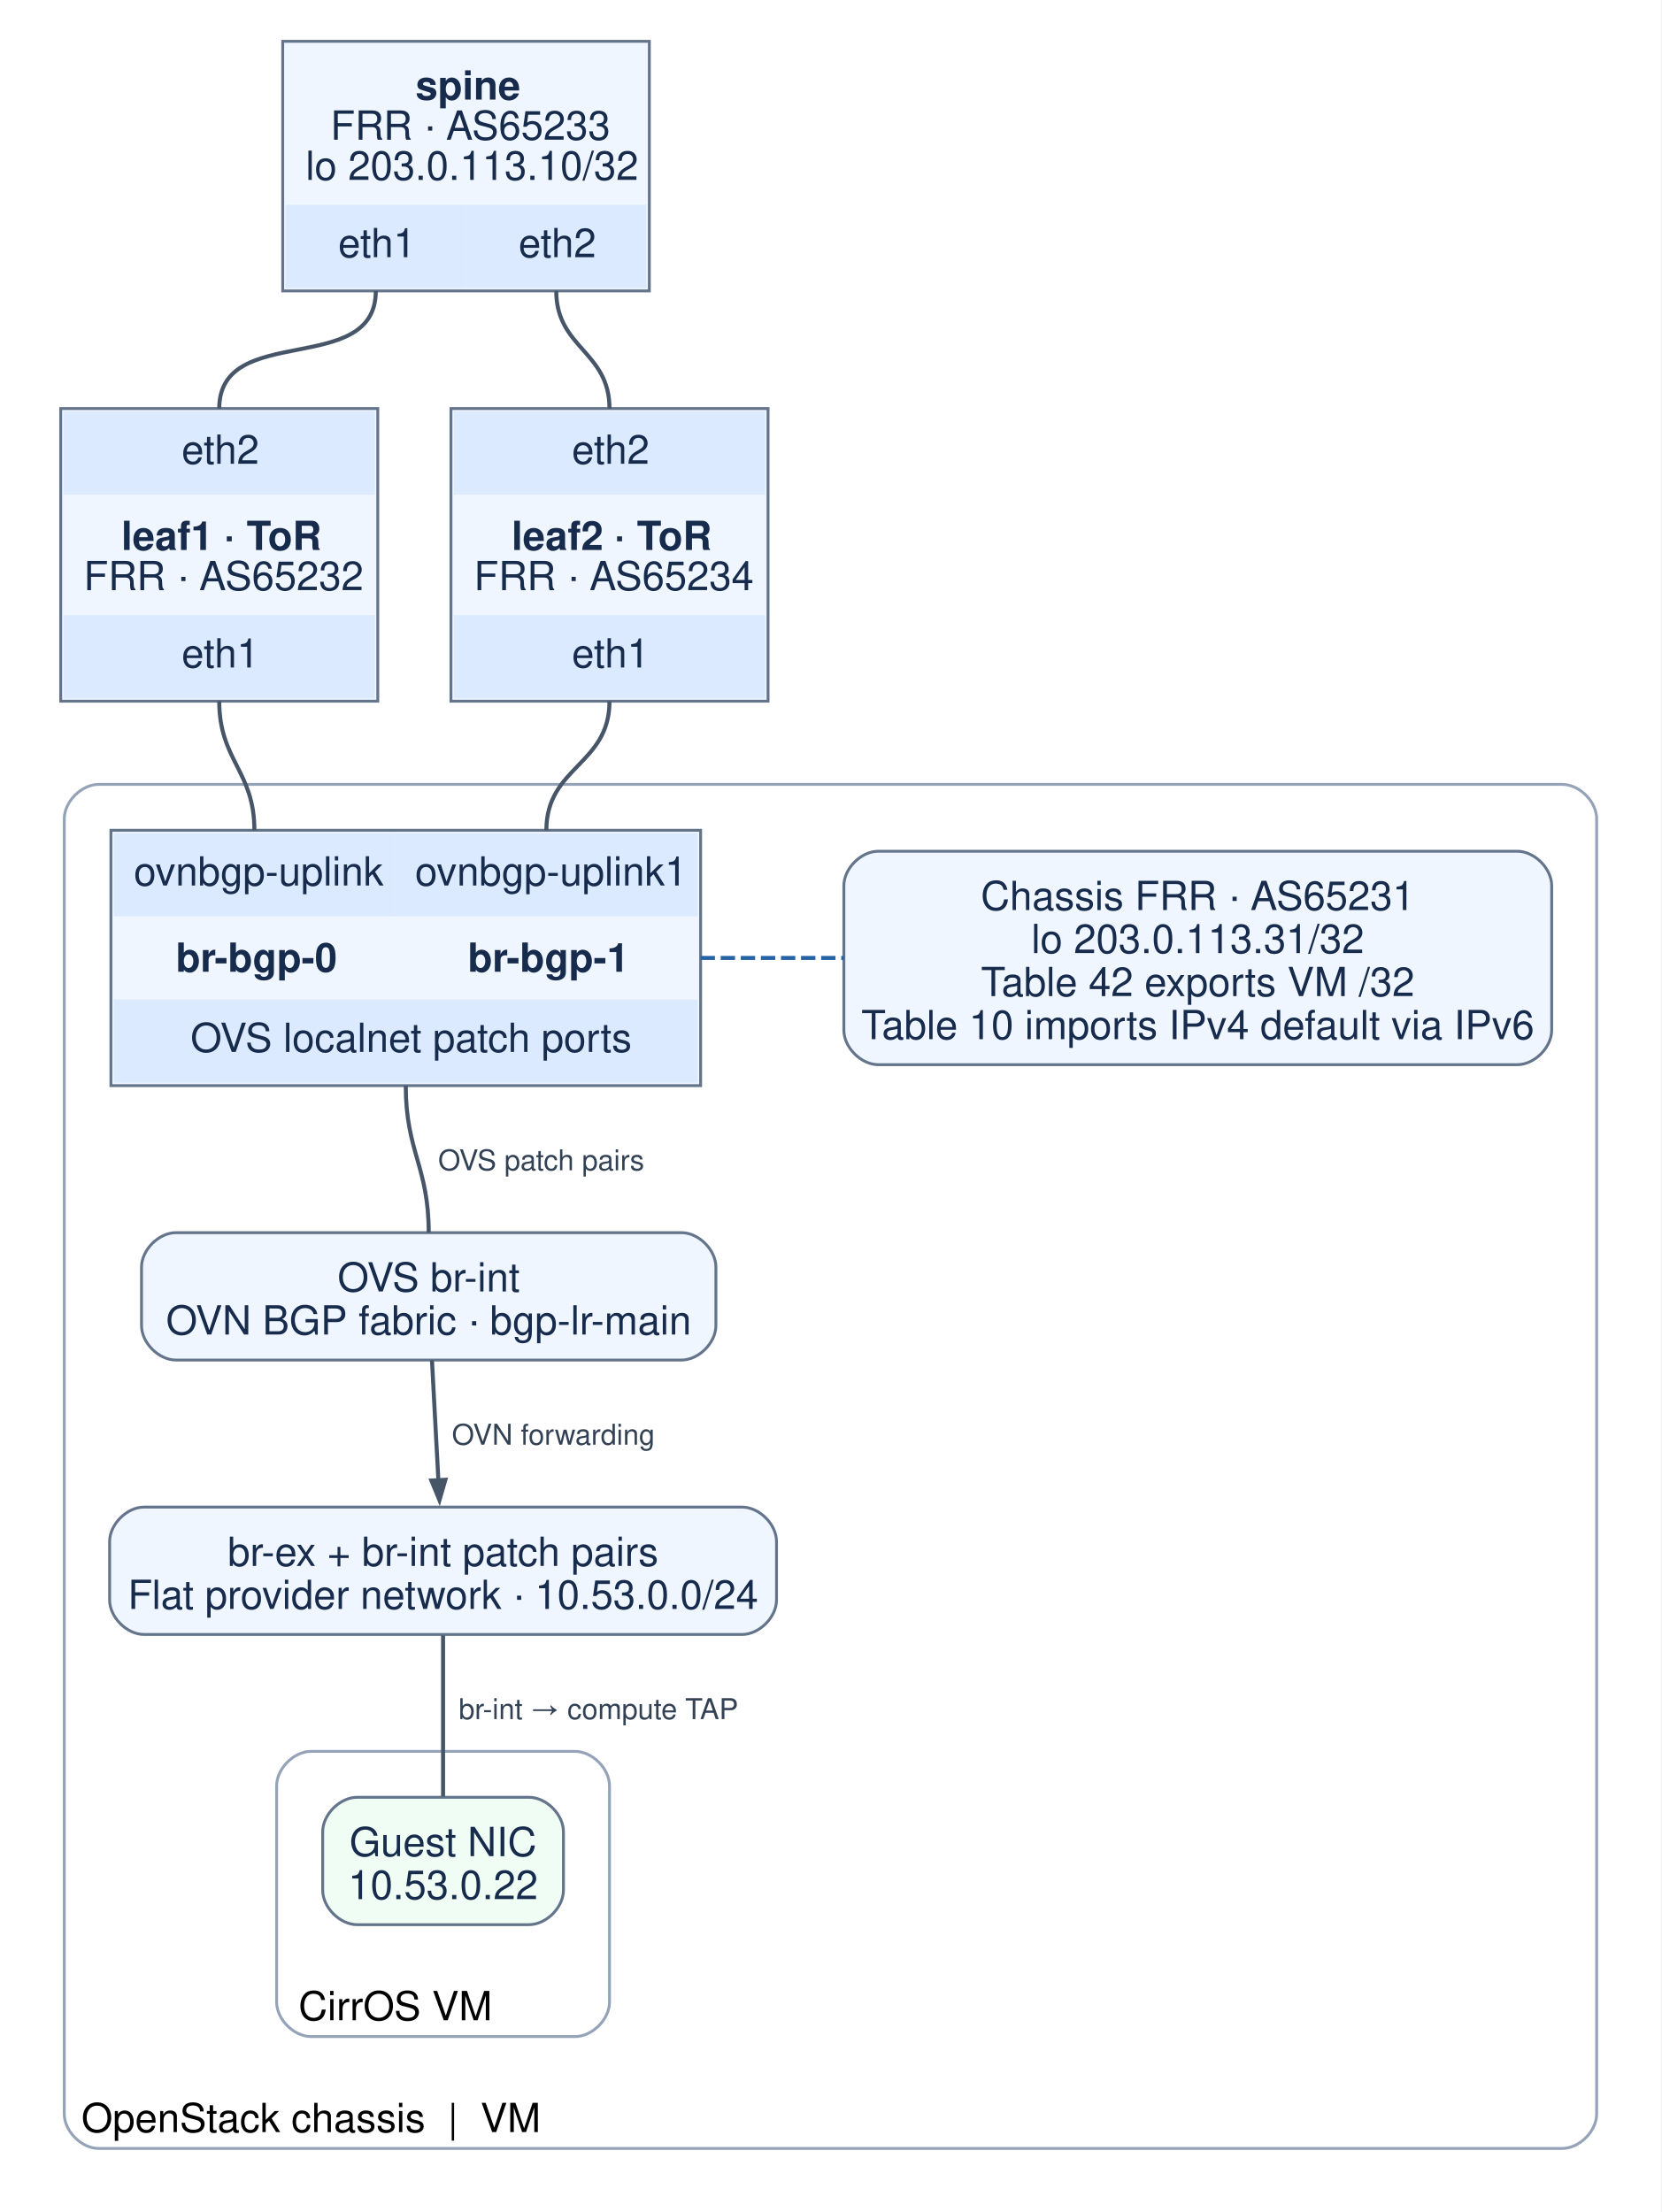
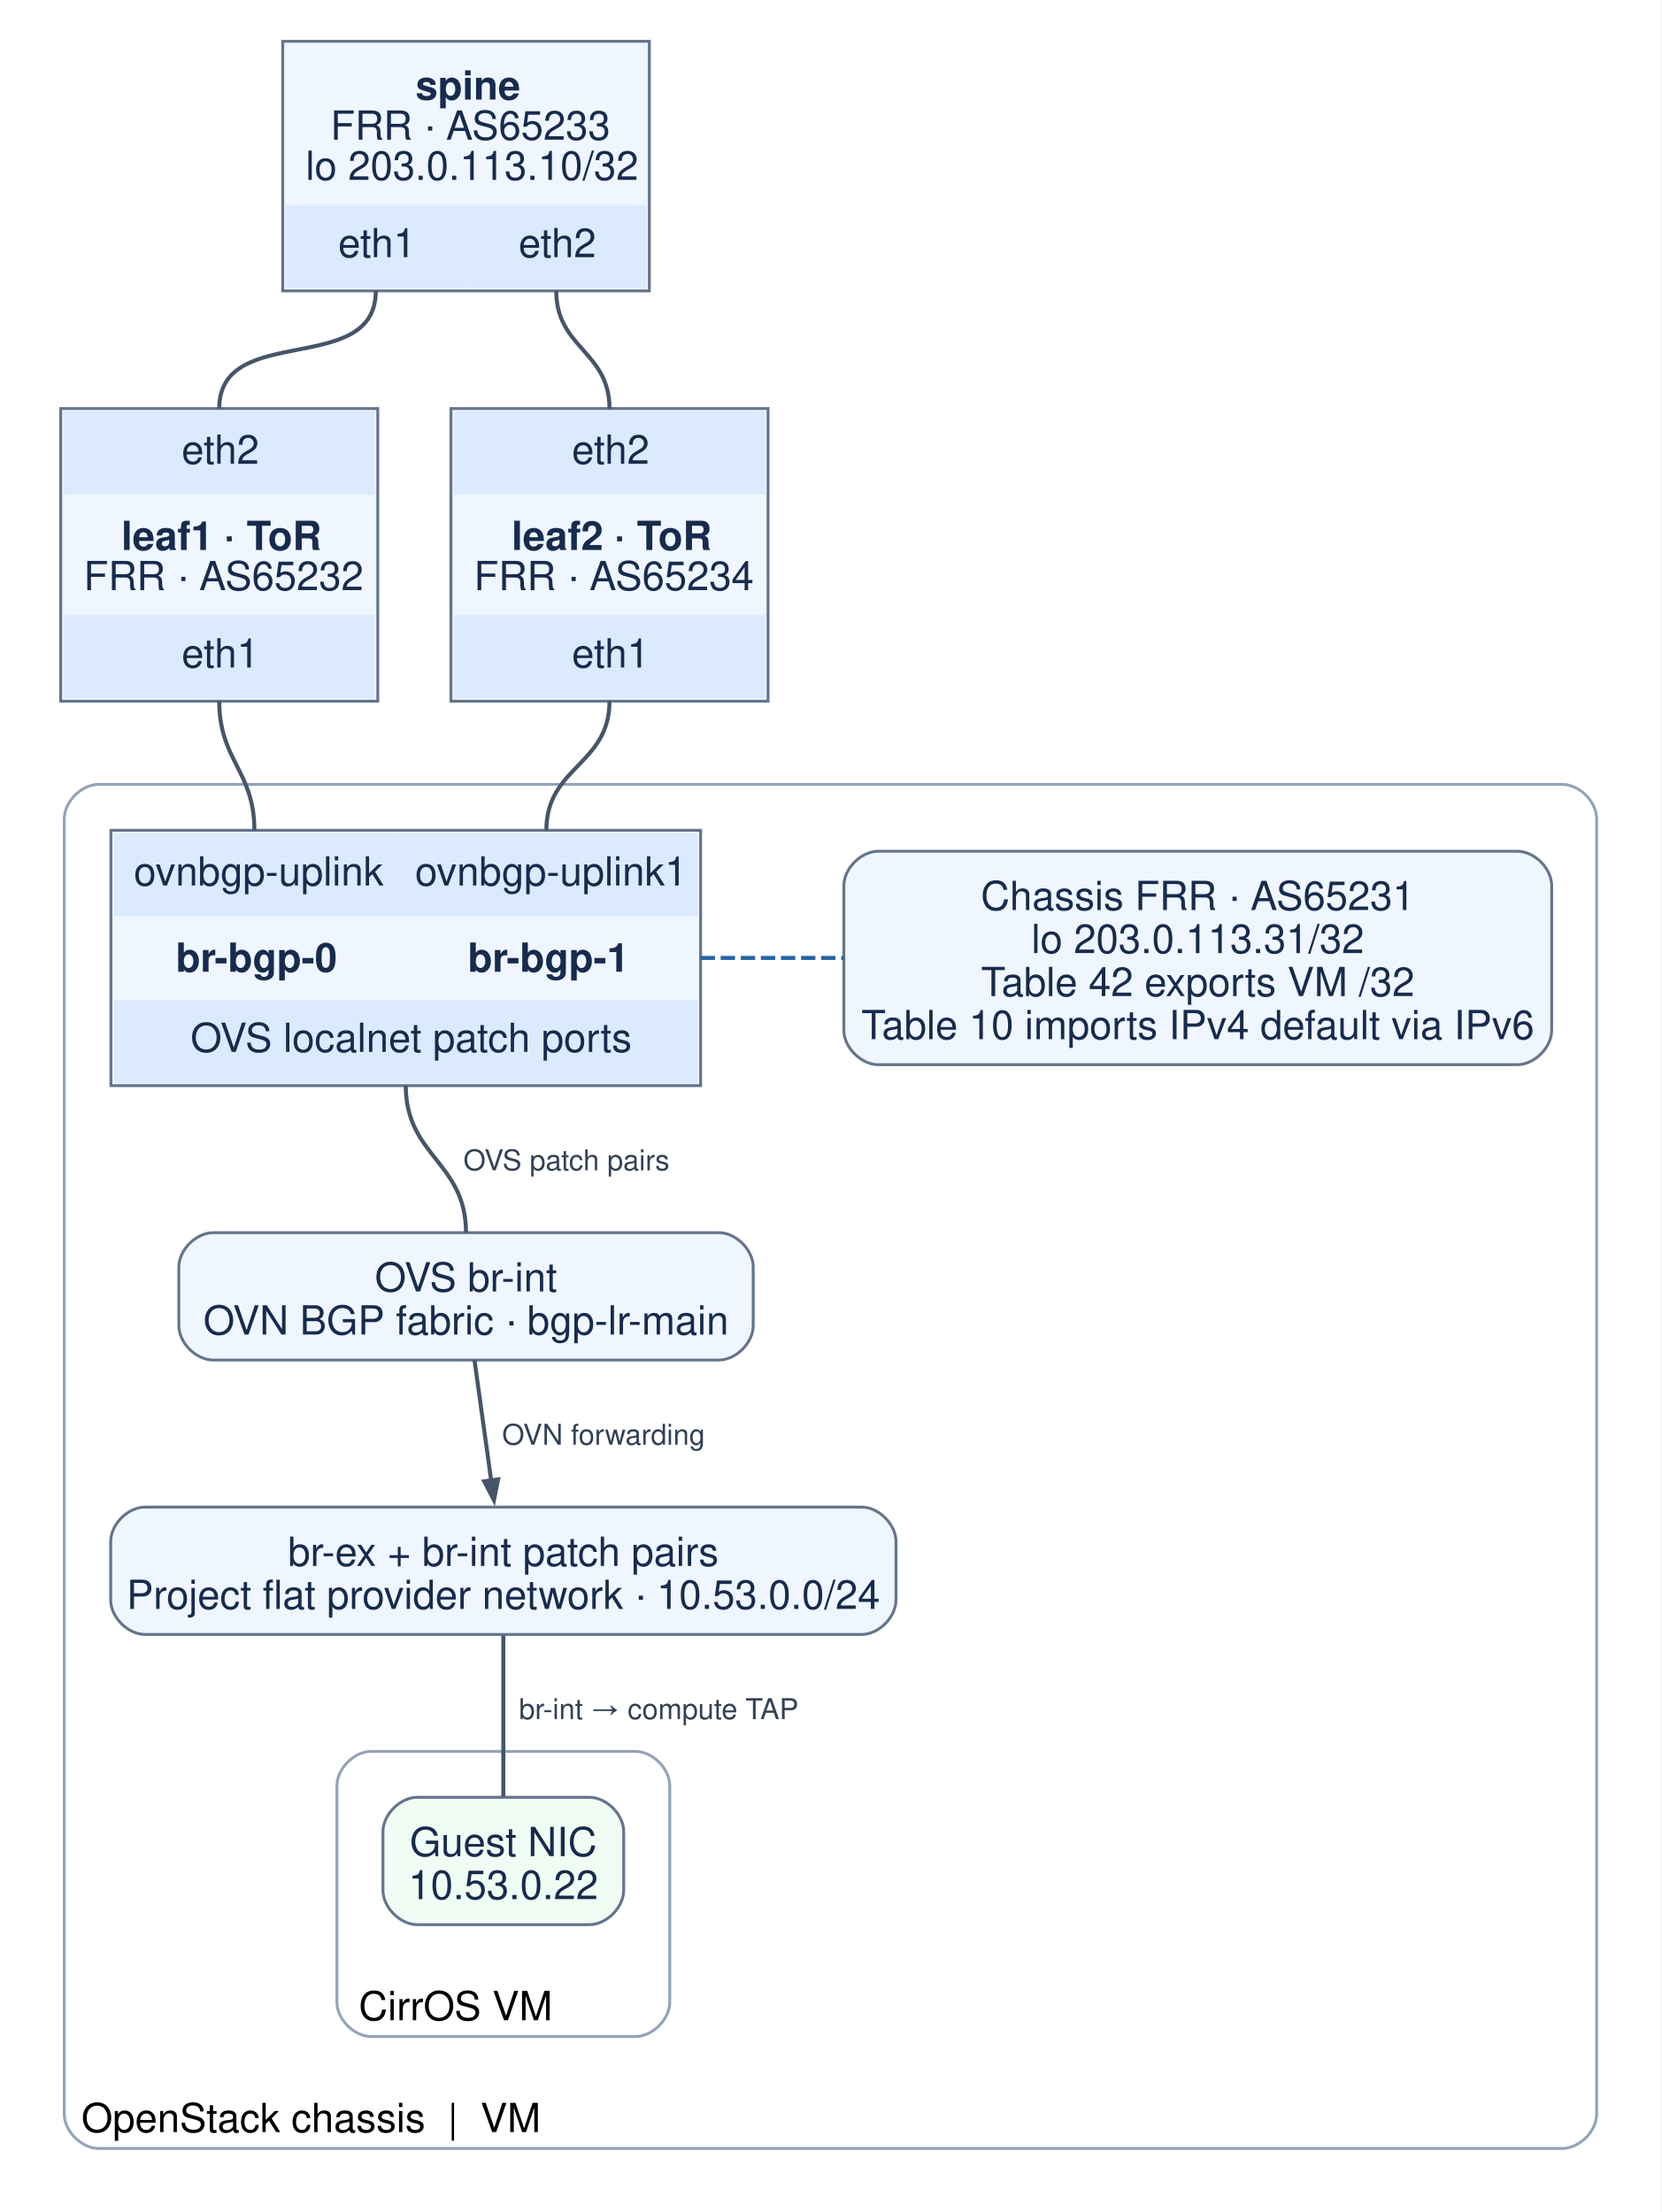
<svg xmlns="http://www.w3.org/2000/svg" width="579pt" height="771pt" viewBox="0.00 0.00 579.00 771.00">
  <g id="graph0" class="graph" transform="scale(1 1) rotate(0) translate(14.4 756.85)">
    <polygon fill="#ffffff" stroke="none" points="-14.4,14.4 -14.4,-756.85 564.4,-756.85 564.4,14.4 -14.4,14.4" />
    <g id="clust2" class="cluster">
      <path fill="#ffffff" stroke="#94a3b8" d="M20,-8C20,-8 530,-8 530,-8 536,-8 542,-14 542,-20 542,-20 542,-471.45 542,-471.45 542,-477.45 536,-483.45 530,-483.45 530,-483.45 20,-483.45 20,-483.45 14,-483.45 8,-477.45 8,-471.45 8,-471.45 8,-20 8,-20 8,-14 14,-8 20,-8" />
      <text xml:space="preserve" text-anchor="middle" x="94" y="-13.7" font-family="Helvetica,sans-Serif" font-size="14.00">OpenStack chassis  |  VM</text>
    </g>
    <g id="clust3" class="cluster">
-       <path fill="#ffffff" stroke="#94a3b8" d="M94,-47C94,-47 186,-47 186,-47 192,-47 198,-53 198,-59 198,-59 198,-134.4 198,-134.4 198,-140.4 192,-146.4 186,-146.4 186,-146.4 94,-146.4 94,-146.4 88,-146.4 82,-140.4 82,-134.4 82,-134.4 82,-59 82,-59 82,-53 88,-47 94,-47" />
-       <text xml:space="preserve" text-anchor="middle" x="123.38" y="-52.7" font-family="Helvetica,sans-Serif" font-size="14.00">CirrOS VM</text>
+       <path fill="#ffffff" stroke="#94a3b8" d="M115,-47C115,-47 207,-47 207,-47 213,-47 219,-53 219,-59 219,-59 219,-134.4 219,-134.4 219,-140.4 213,-146.4 207,-146.4 207,-146.4 115,-146.4 115,-146.4 109,-146.4 103,-140.4 103,-134.4 103,-134.4 103,-59 103,-59 103,-53 109,-47 115,-47" />
+       <text xml:space="preserve" text-anchor="middle" x="144.38" y="-52.7" font-family="Helvetica,sans-Serif" font-size="14.00">CirrOS VM</text>
    </g>
    <g id="node1" class="node">
      <path fill="#eff6ff" stroke="none" d="M199.88,-742.45C199.88,-742.45 96.12,-742.45 96.12,-742.45 90.12,-742.45 84.12,-736.45 84.12,-730.45 84.12,-730.45 84.12,-667.45 84.12,-667.45 84.12,-661.45 90.12,-655.45 96.12,-655.45 96.12,-655.45 199.88,-655.45 199.88,-655.45 205.88,-655.45 211.88,-661.45 211.88,-667.45 211.88,-667.45 211.88,-730.45 211.88,-730.45 211.88,-736.45 205.88,-742.45 199.88,-742.45" />
      <polygon fill="#eff6ff" stroke="none" points="84.12,-655.45 84.12,-742.45 211.88,-742.45 211.88,-655.45 84.12,-655.45" />
      <text xml:space="preserve" text-anchor="start" x="130.38" y="-722.15" font-family="Helvetica,sans-Serif" font-weight="bold" font-size="14.00" fill="#172b4d">spine</text>
      <text xml:space="preserve" text-anchor="start" x="100.75" y="-708.15" font-family="Helvetica,sans-Serif" font-size="14.00" fill="#172b4d">FRR · AS65233</text>
      <text xml:space="preserve" text-anchor="start" x="92.12" y="-694.15" font-family="Helvetica,sans-Serif" font-size="14.00" fill="#172b4d">lo 203.0.113.10/32</text>
      <polygon fill="#dbeafe" stroke="none" points="85.12,-656.45 85.12,-685.45 148,-685.45 148,-656.45 85.12,-656.45" />
      <text xml:space="preserve" text-anchor="start" x="103.44" y="-667.2" font-family="Helvetica,sans-Serif" font-size="14.00" fill="#172b4d">eth1</text>
      <polygon fill="#dbeafe" stroke="none" points="148,-656.45 148,-685.45 210.88,-685.45 210.88,-656.45 148,-656.45" />
      <text xml:space="preserve" text-anchor="start" x="166.31" y="-667.2" font-family="Helvetica,sans-Serif" font-size="14.00" fill="#172b4d">eth2</text>
      <polygon fill="none" stroke="#64748b" points="84.12,-655.45 84.12,-742.45 211.88,-742.45 211.88,-655.45 84.12,-655.45" />
    </g>
    <g id="node2" class="node">
      <path fill="#eff6ff" stroke="none" d="M105.25,-614.45C105.25,-614.45 18.75,-614.45 18.75,-614.45 12.75,-614.45 6.75,-608.45 6.75,-602.45 6.75,-602.45 6.75,-524.45 6.75,-524.45 6.75,-518.45 12.75,-512.45 18.75,-512.45 18.75,-512.45 105.25,-512.45 105.25,-512.45 111.25,-512.45 117.25,-518.45 117.25,-524.45 117.25,-524.45 117.25,-602.45 117.25,-602.45 117.25,-608.45 111.25,-614.45 105.25,-614.45" />
      <polygon fill="#eff6ff" stroke="none" points="6.75,-512.45 6.75,-614.45 117.25,-614.45 117.25,-512.45 6.75,-512.45" />
      <polygon fill="#dbeafe" stroke="none" points="7.75,-584.45 7.75,-613.45 116.25,-613.45 116.25,-584.45 7.75,-584.45" />
      <text xml:space="preserve" text-anchor="start" x="48.88" y="-595.2" font-family="Helvetica,sans-Serif" font-size="14.00" fill="#172b4d">eth2</text>
      <text xml:space="preserve" text-anchor="start" x="27.88" y="-565.15" font-family="Helvetica,sans-Serif" font-weight="bold" font-size="14.00" fill="#172b4d">leaf1 · ToR</text>
      <text xml:space="preserve" text-anchor="start" x="14.75" y="-551.15" font-family="Helvetica,sans-Serif" font-size="14.00" fill="#172b4d">FRR · AS65232</text>
      <polygon fill="#dbeafe" stroke="none" points="7.75,-513.45 7.75,-542.45 116.25,-542.45 116.25,-513.45 7.75,-513.45" />
      <text xml:space="preserve" text-anchor="start" x="48.88" y="-524.2" font-family="Helvetica,sans-Serif" font-size="14.00" fill="#172b4d">eth1</text>
      <polygon fill="none" stroke="#64748b" points="6.75,-512.45 6.75,-614.45 117.25,-614.45 117.25,-512.45 6.75,-512.45" />
    </g>
    <g id="edge5" class="edge">
      <path fill="none" stroke="#475569" stroke-width="1.4" d="M116.56,-655.45C116.56,-625.12 62,-644.78 62,-614.45" />
    </g>
    <g id="node3" class="node">
      <path fill="#eff6ff" stroke="none" d="M241.25,-614.45C241.25,-614.45 154.75,-614.45 154.75,-614.45 148.75,-614.45 142.75,-608.45 142.75,-602.45 142.75,-602.45 142.75,-524.45 142.75,-524.45 142.75,-518.45 148.75,-512.45 154.75,-512.45 154.75,-512.45 241.25,-512.45 241.25,-512.45 247.25,-512.45 253.25,-518.45 253.25,-524.45 253.25,-524.45 253.25,-602.45 253.25,-602.45 253.25,-608.45 247.25,-614.45 241.25,-614.45" />
      <polygon fill="#eff6ff" stroke="none" points="142.75,-512.45 142.75,-614.45 253.25,-614.45 253.25,-512.45 142.75,-512.45" />
      <polygon fill="#dbeafe" stroke="none" points="143.75,-584.45 143.75,-613.45 252.25,-613.45 252.25,-584.45 143.75,-584.45" />
      <text xml:space="preserve" text-anchor="start" x="184.88" y="-595.2" font-family="Helvetica,sans-Serif" font-size="14.00" fill="#172b4d">eth2</text>
      <text xml:space="preserve" text-anchor="start" x="163.88" y="-565.15" font-family="Helvetica,sans-Serif" font-weight="bold" font-size="14.00" fill="#172b4d">leaf2 · ToR</text>
      <text xml:space="preserve" text-anchor="start" x="150.75" y="-551.15" font-family="Helvetica,sans-Serif" font-size="14.00" fill="#172b4d">FRR · AS65234</text>
      <polygon fill="#dbeafe" stroke="none" points="143.75,-513.45 143.75,-542.45 252.25,-542.45 252.25,-513.45 143.75,-513.45" />
      <text xml:space="preserve" text-anchor="start" x="184.88" y="-524.2" font-family="Helvetica,sans-Serif" font-size="14.00" fill="#172b4d">eth1</text>
      <polygon fill="none" stroke="#64748b" points="142.75,-512.45 142.75,-614.45 253.25,-614.45 253.25,-512.45 142.75,-512.45" />
    </g>
    <g id="edge6" class="edge">
      <path fill="none" stroke="#475569" stroke-width="1.4" d="M179.44,-655.45C179.44,-635.45 198,-634.45 198,-614.45" />
    </g>
    <g id="node4" class="node">
      <path fill="#eff6ff" stroke="none" d="M217.75,-467.45C217.75,-467.45 36.25,-467.45 36.25,-467.45 30.25,-467.45 24.25,-461.45 24.25,-455.45 24.25,-455.45 24.25,-390.45 24.25,-390.45 24.25,-384.45 30.25,-378.45 36.25,-378.45 36.25,-378.45 217.75,-378.45 217.75,-378.45 223.75,-378.45 229.75,-384.45 229.75,-390.45 229.75,-390.45 229.75,-455.45 229.75,-455.45 229.75,-461.45 223.75,-467.45 217.75,-467.45" />
      <polygon fill="#eff6ff" stroke="none" points="24.25,-378.45 24.25,-467.45 229.75,-467.45 229.75,-378.45 24.25,-378.45" />
      <polygon fill="#dbeafe" stroke="none" points="25.25,-437.45 25.25,-466.45 123.25,-466.45 123.25,-437.45 25.25,-437.45" />
      <text xml:space="preserve" text-anchor="start" x="32.25" y="-448.2" font-family="Helvetica,sans-Serif" font-size="14.00" fill="#172b4d">ovnbgp-uplink</text>
      <polygon fill="#dbeafe" stroke="none" points="123.25,-437.45 123.25,-466.45 228.75,-466.45 228.75,-437.45 123.25,-437.45" />
      <text xml:space="preserve" text-anchor="start" x="130.25" y="-448.2" font-family="Helvetica,sans-Serif" font-size="14.00" fill="#172b4d">ovnbgp-uplink1</text>
      <text xml:space="preserve" text-anchor="start" x="46.88" y="-418.15" font-family="Helvetica,sans-Serif" font-weight="bold" font-size="14.00" fill="#172b4d">br-bgp-0</text>
      <text xml:space="preserve" text-anchor="start" x="148.62" y="-418.15" font-family="Helvetica,sans-Serif" font-weight="bold" font-size="14.00" fill="#172b4d">br-bgp-1</text>
      <polygon fill="#dbeafe" stroke="none" points="25.25,-379.45 25.25,-408.45 228.75,-408.45 228.75,-379.45 25.25,-379.45" />
      <text xml:space="preserve" text-anchor="start" x="52" y="-390.2" font-family="Helvetica,sans-Serif" font-size="14.00" fill="#172b4d">OVS localnet patch ports</text>
      <polygon fill="none" stroke="#64748b" points="24.25,-378.45 24.25,-467.45 229.75,-467.45 229.75,-378.45 24.25,-378.45" />
    </g>
    <g id="edge7" class="edge">
      <path fill="none" stroke="#475569" stroke-width="1.4" d="M62,-512.45C62,-491.72 74.25,-488.18 74.25,-467.45" />
    </g>
    <g id="edge8" class="edge">
      <path fill="none" stroke="#475569" stroke-width="1.4" d="M198,-512.45C198,-490.19 176,-489.71 176,-467.45" />
    </g>
    <g id="node5" class="node">
-       <path fill="#eff6ff" stroke="#64748b" d="M223.08,-327.2C223.08,-327.2 46.92,-327.2 46.92,-327.2 40.92,-327.2 34.92,-321.2 34.92,-315.2 34.92,-315.2 34.92,-294.8 34.92,-294.8 34.92,-288.8 40.92,-282.8 46.92,-282.8 46.92,-282.8 223.08,-282.8 223.08,-282.8 229.08,-282.8 235.08,-288.8 235.08,-294.8 235.08,-294.8 235.08,-315.2 235.08,-315.2 235.08,-321.2 229.08,-327.2 223.08,-327.2" />
-       <text xml:space="preserve" text-anchor="middle" x="135" y="-306.7" font-family="Helvetica,sans-Serif" font-size="14.00" fill="#172b4d">OVS br-int</text>
-       <text xml:space="preserve" text-anchor="middle" x="135" y="-291.7" font-family="Helvetica,sans-Serif" font-size="14.00" fill="#172b4d">OVN BGP fabric · bgp-lr-main</text>
+       <path fill="#eff6ff" stroke="#64748b" d="M236.08,-327.2C236.08,-327.2 59.92,-327.2 59.92,-327.2 53.92,-327.2 47.92,-321.2 47.92,-315.2 47.92,-315.2 47.92,-294.8 47.92,-294.8 47.92,-288.8 53.92,-282.8 59.92,-282.8 59.92,-282.8 236.08,-282.8 236.08,-282.8 242.08,-282.8 248.08,-288.8 248.08,-294.8 248.08,-294.8 248.08,-315.2 248.08,-315.2 248.08,-321.2 242.08,-327.2 236.08,-327.2" />
+       <text xml:space="preserve" text-anchor="middle" x="148" y="-306.7" font-family="Helvetica,sans-Serif" font-size="14.00" fill="#172b4d">OVS br-int</text>
+       <text xml:space="preserve" text-anchor="middle" x="148" y="-291.7" font-family="Helvetica,sans-Serif" font-size="14.00" fill="#172b4d">OVN BGP fabric · bgp-lr-main</text>
    </g>
    <g id="edge1" class="edge">
-       <path fill="none" stroke="#475569" stroke-width="1.4" d="M127,-378.45C127,-355.4 135,-350.25 135,-327.2" />
-       <text xml:space="preserve" text-anchor="middle" x="171.41" y="-348.95" font-family="Helvetica,sans-Serif" font-size="10.00" fill="#334155">  OVS patch pairs</text>
+       <path fill="none" stroke="#475569" stroke-width="1.4" d="M127,-378.45C127,-353.83 148,-351.82 148,-327.2" />
+       <text xml:space="preserve" text-anchor="middle" x="180.21" y="-348.95" font-family="Helvetica,sans-Serif" font-size="10.00" fill="#334155">  OVS patch pairs</text>
    </g>
    <g id="node7" class="node">
      <path fill="#eff6ff" stroke="#64748b" d="M514.33,-460.15C514.33,-460.15 291.67,-460.15 291.67,-460.15 285.67,-460.15 279.67,-454.15 279.67,-448.15 279.67,-448.15 279.67,-397.75 279.67,-397.75 279.67,-391.75 285.67,-385.75 291.67,-385.75 291.67,-385.75 514.33,-385.75 514.33,-385.75 520.33,-385.75 526.33,-391.75 526.33,-397.75 526.33,-397.75 526.33,-448.15 526.33,-448.15 526.33,-454.15 520.33,-460.15 514.33,-460.15" />
      <text xml:space="preserve" text-anchor="middle" x="403" y="-439.65" font-family="Helvetica,sans-Serif" font-size="14.00" fill="#172b4d">Chassis FRR · AS65231</text>
      <text xml:space="preserve" text-anchor="middle" x="403" y="-424.65" font-family="Helvetica,sans-Serif" font-size="14.00" fill="#172b4d">lo 203.0.113.31/32</text>
      <text xml:space="preserve" text-anchor="middle" x="403" y="-409.65" font-family="Helvetica,sans-Serif" font-size="14.00" fill="#172b4d">Table 42 exports VM /32</text>
      <text xml:space="preserve" text-anchor="middle" x="403" y="-394.65" font-family="Helvetica,sans-Serif" font-size="14.00" fill="#172b4d">Table 10 imports IPv4 default via IPv6</text>
    </g>
    <g id="edge2" class="edge">
      <path fill="none" stroke="#2563a5" stroke-width="1.4" stroke-dasharray="5,2" d="M229.75,-422.95C251.94,-422.95 257.48,-422.95 279.67,-422.95" />
    </g>
    <g id="node6" class="node">
-       <path fill="#eff6ff" stroke="#64748b" d="M244.2,-231.55C244.2,-231.55 35.8,-231.55 35.8,-231.55 29.8,-231.55 23.8,-225.55 23.8,-219.55 23.8,-219.55 23.8,-199.15 23.8,-199.15 23.8,-193.15 29.8,-187.15 35.8,-187.15 35.8,-187.15 244.2,-187.15 244.2,-187.15 250.2,-187.15 256.2,-193.15 256.2,-199.15 256.2,-199.15 256.2,-219.55 256.2,-219.55 256.2,-225.55 250.2,-231.55 244.2,-231.55" />
-       <text xml:space="preserve" text-anchor="middle" x="140" y="-211.05" font-family="Helvetica,sans-Serif" font-size="14.00" fill="#172b4d">br-ex + br-int patch pairs</text>
-       <text xml:space="preserve" text-anchor="middle" x="140" y="-196.05" font-family="Helvetica,sans-Serif" font-size="14.00" fill="#172b4d">Flat provider network · 10.53.0.0/24</text>
+       <path fill="#eff6ff" stroke="#64748b" d="M285.83,-231.55C285.83,-231.55 36.17,-231.55 36.17,-231.55 30.17,-231.55 24.17,-225.55 24.17,-219.55 24.17,-219.55 24.17,-199.15 24.17,-199.15 24.17,-193.15 30.17,-187.15 36.17,-187.15 36.17,-187.15 285.83,-187.15 285.83,-187.15 291.83,-187.15 297.83,-193.15 297.83,-199.15 297.83,-199.15 297.83,-219.55 297.83,-219.55 297.83,-225.55 291.83,-231.55 285.83,-231.55" />
+       <text xml:space="preserve" text-anchor="middle" x="161" y="-211.05" font-family="Helvetica,sans-Serif" font-size="14.00" fill="#172b4d">br-ex + br-int patch pairs</text>
+       <text xml:space="preserve" text-anchor="middle" x="161" y="-196.05" font-family="Helvetica,sans-Serif" font-size="14.00" fill="#172b4d">Project flat provider network · 10.53.0.0/24</text>
    </g>
    <g id="edge3" class="edge">
-       <path fill="none" stroke="#475569" stroke-width="1.4" d="M136.13,-282.75C136.79,-270.38 137.64,-254.59 138.37,-240.91" />
-       <polygon fill="#475569" stroke="#475569" stroke-width="1.4" points="140.81,-241.08 138.74,-233.96 135.92,-240.82 140.81,-241.08" />
-       <text xml:space="preserve" text-anchor="middle" x="175.67" y="-253.3" font-family="Helvetica,sans-Serif" font-size="10.00" fill="#334155">  OVN forwarding</text>
+       <path fill="none" stroke="#475569" stroke-width="1.4" d="M150.95,-282.75C152.68,-270.27 154.9,-254.28 156.81,-240.51" />
+       <polygon fill="#475569" stroke="#475569" stroke-width="1.4" points="159.19,-241.21 157.73,-233.94 154.34,-240.54 159.19,-241.21" />
+       <text xml:space="preserve" text-anchor="middle" x="193.15" y="-253.3" font-family="Helvetica,sans-Serif" font-size="10.00" fill="#334155">  OVN forwarding</text>
    </g>
    <g id="node8" class="node">
-       <path fill="#f0fdf4" stroke="#64748b" d="M169.95,-130.4C169.95,-130.4 110.05,-130.4 110.05,-130.4 104.05,-130.4 98.05,-124.4 98.05,-118.4 98.05,-118.4 98.05,-98 98.05,-98 98.05,-92 104.05,-86 110.05,-86 110.05,-86 169.95,-86 169.95,-86 175.95,-86 181.95,-92 181.95,-98 181.95,-98 181.95,-118.4 181.95,-118.4 181.95,-124.4 175.95,-130.4 169.95,-130.4" />
-       <text xml:space="preserve" text-anchor="middle" x="140" y="-109.9" font-family="Helvetica,sans-Serif" font-size="14.00" fill="#172b4d">Guest NIC</text>
-       <text xml:space="preserve" text-anchor="middle" x="140" y="-94.9" font-family="Helvetica,sans-Serif" font-size="14.00" fill="#172b4d">10.53.0.22</text>
+       <path fill="#f0fdf4" stroke="#64748b" d="M190.95,-130.4C190.95,-130.4 131.05,-130.4 131.05,-130.4 125.05,-130.4 119.05,-124.4 119.05,-118.4 119.05,-118.4 119.05,-98 119.05,-98 119.05,-92 125.05,-86 131.04,-86 131.04,-86 190.95,-86 190.95,-86 196.95,-86 202.95,-92 202.95,-98 202.95,-98 202.95,-118.4 202.95,-118.4 202.95,-124.4 196.95,-130.4 190.95,-130.4" />
+       <text xml:space="preserve" text-anchor="middle" x="161" y="-109.9" font-family="Helvetica,sans-Serif" font-size="14.00" fill="#172b4d">Guest NIC</text>
+       <text xml:space="preserve" text-anchor="middle" x="161" y="-94.9" font-family="Helvetica,sans-Serif" font-size="14.00" fill="#172b4d">10.53.0.22</text>
    </g>
    <g id="edge4" class="edge">
-       <path fill="none" stroke="#475569" stroke-width="1.4" d="M140,-186.84C140,-170.21 140,-147.29 140,-130.67" />
-       <text xml:space="preserve" text-anchor="middle" x="191.38" y="-157.65" font-family="Helvetica,sans-Serif" font-size="10.00" fill="#334155">  br-int → compute TAP</text>
+       <path fill="none" stroke="#475569" stroke-width="1.4" d="M161,-186.84C161,-170.21 161,-147.29 161,-130.67" />
+       <text xml:space="preserve" text-anchor="middle" x="212.38" y="-157.65" font-family="Helvetica,sans-Serif" font-size="10.00" fill="#334155">  br-int → compute TAP</text>
    </g>
  </g>
</svg>
